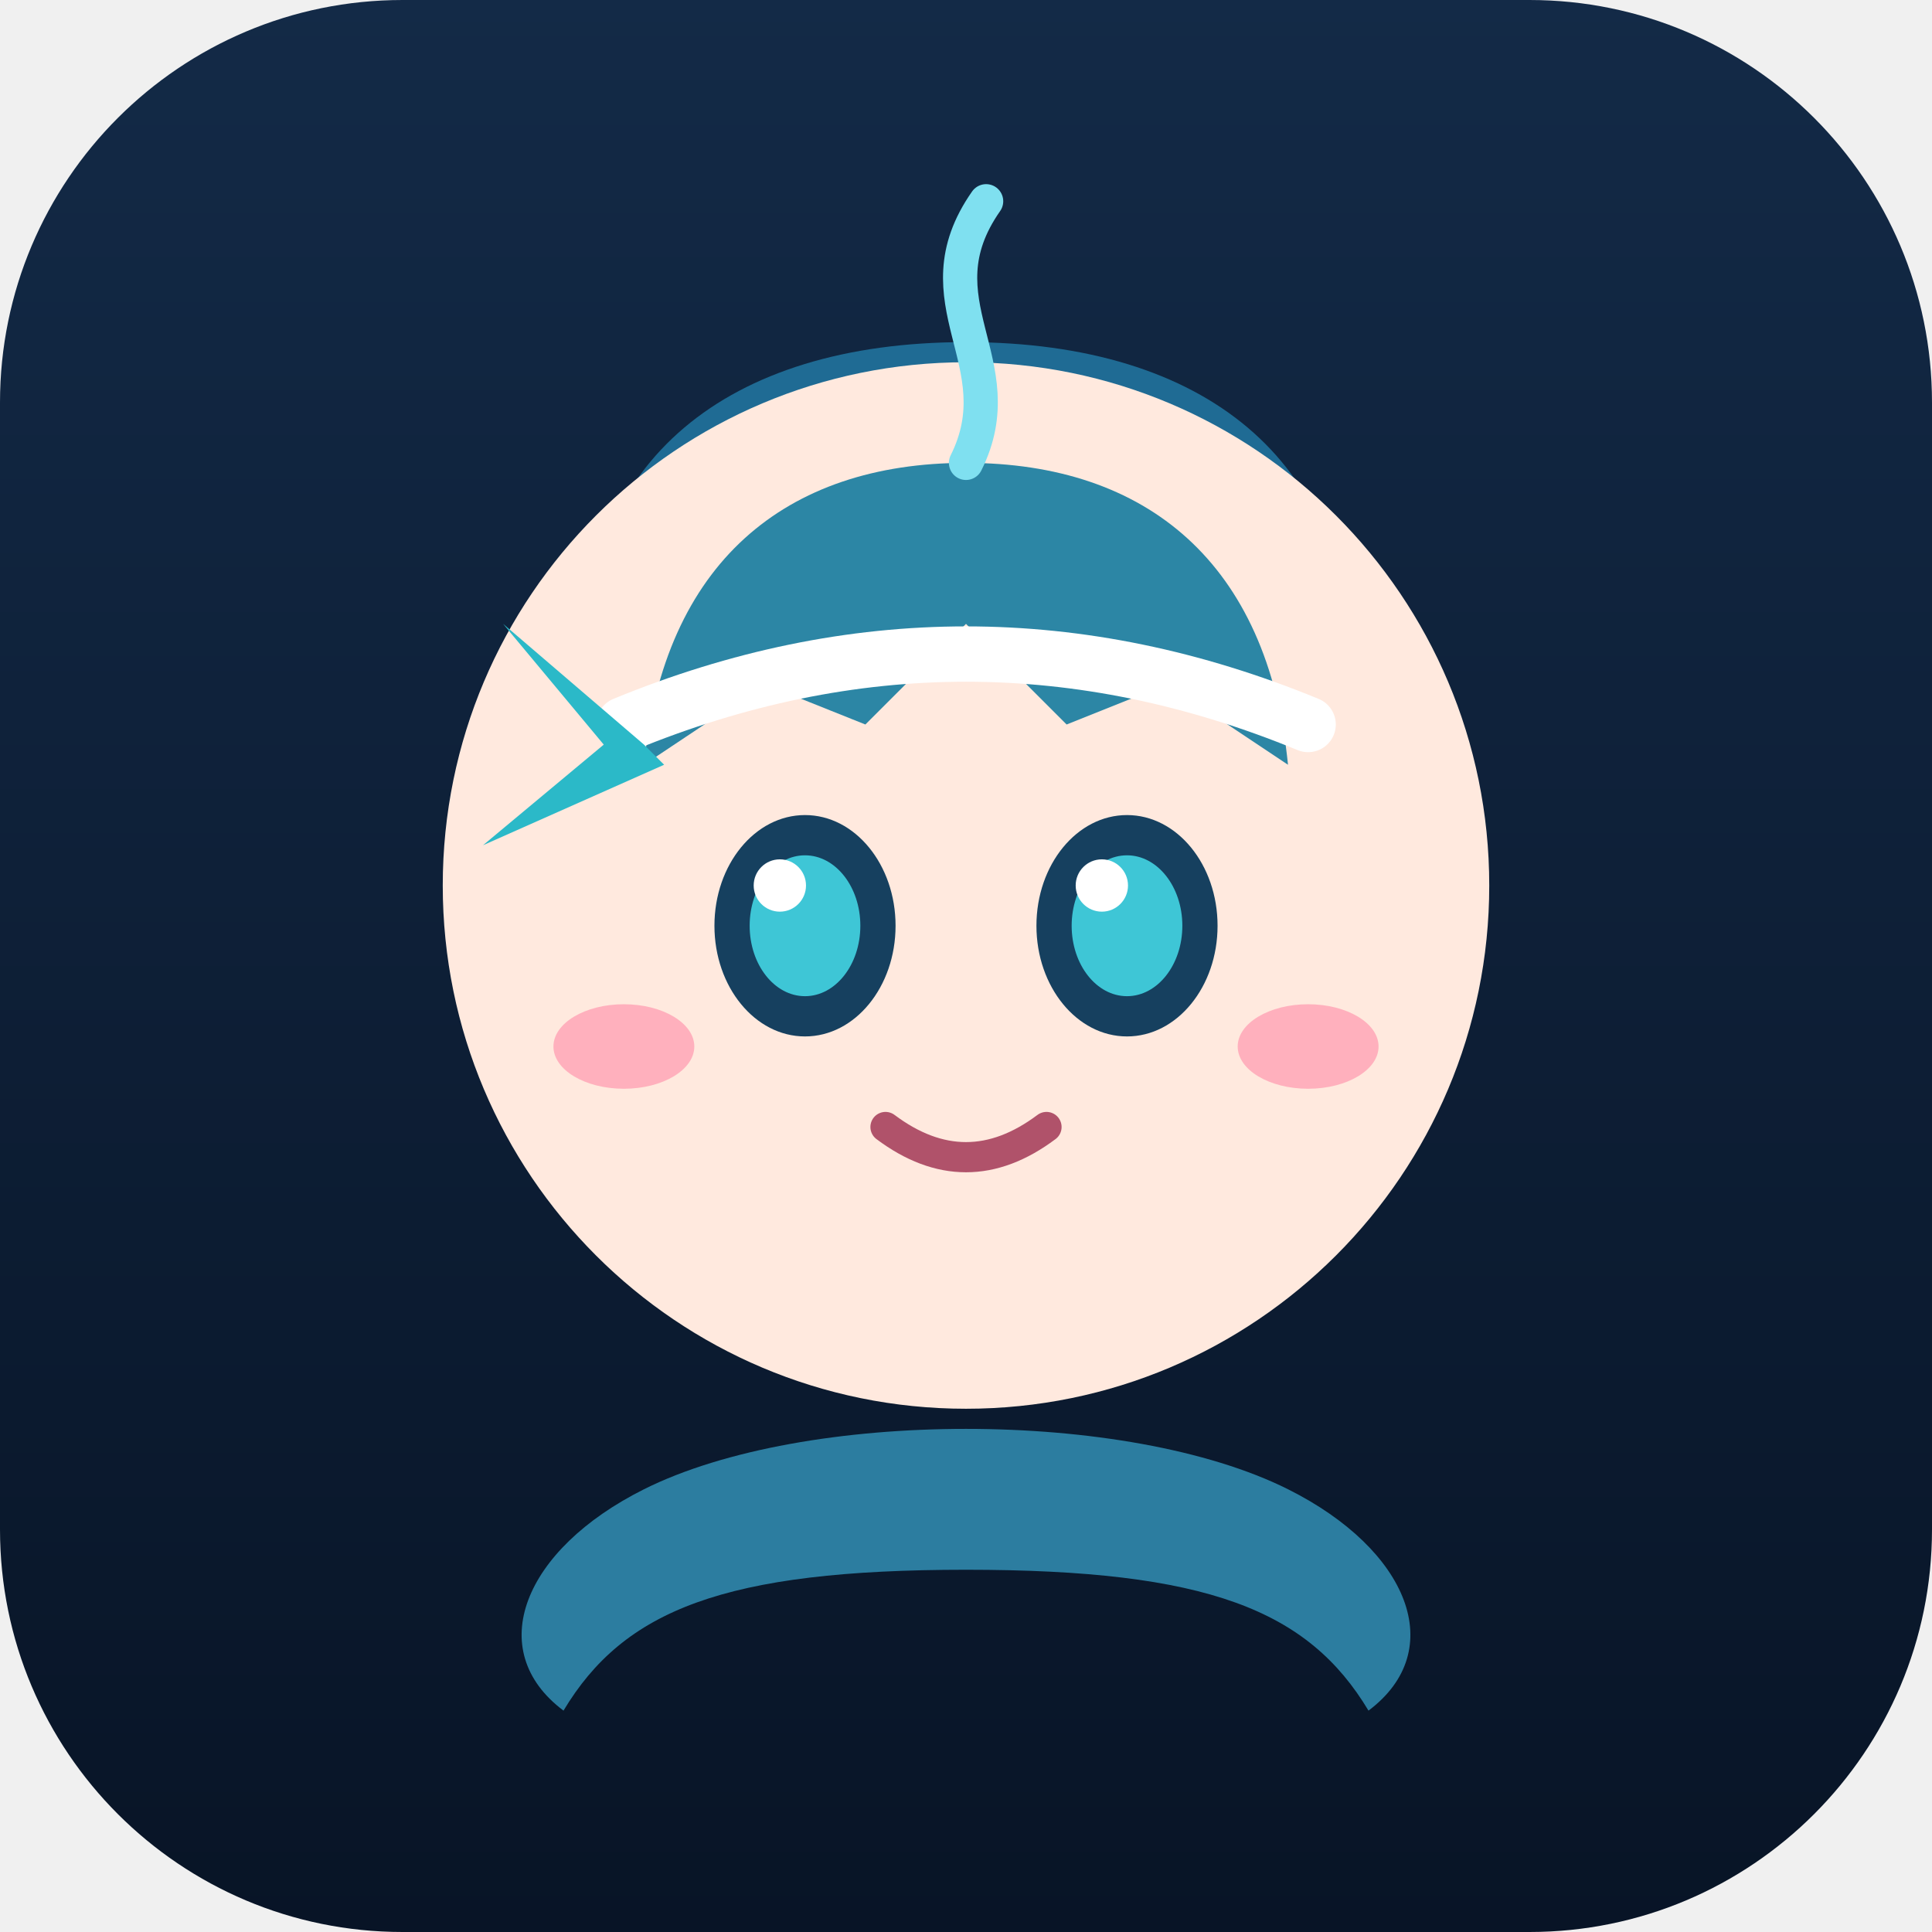
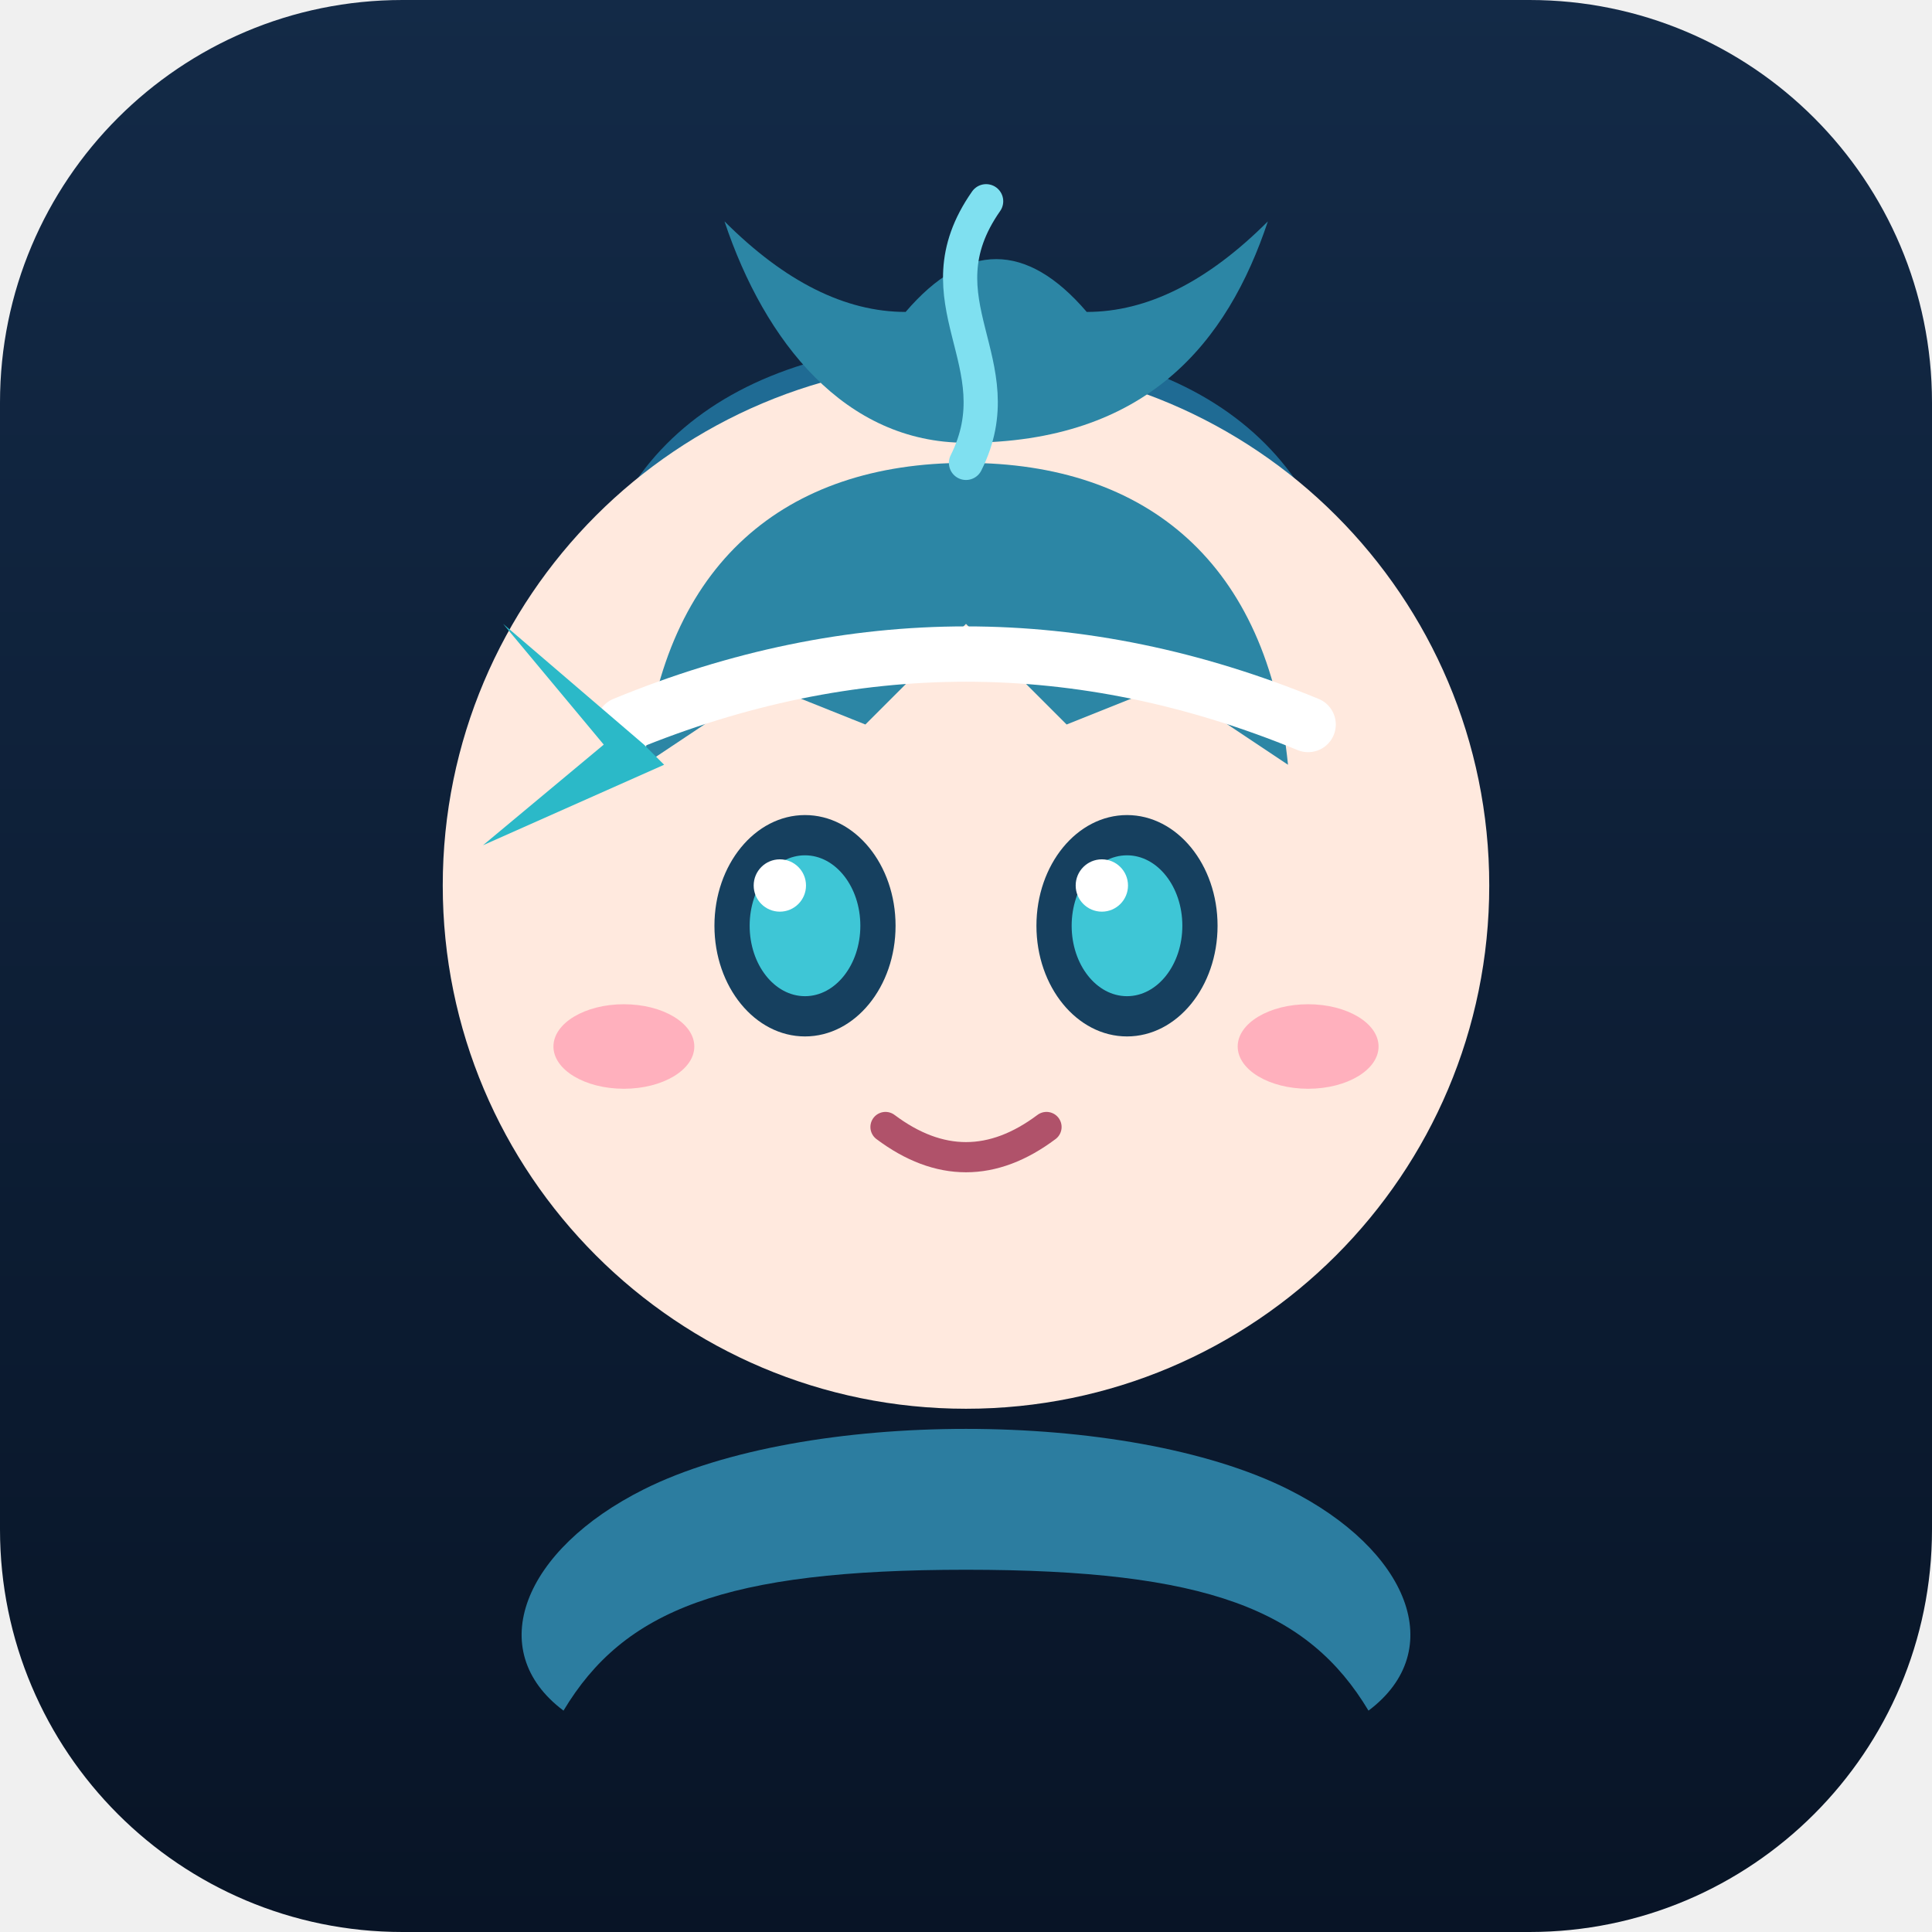
<svg xmlns="http://www.w3.org/2000/svg" viewBox="0 0 192 192" width="192" height="192">
  <defs>
    <linearGradient id="bg" x1="0" y1="0" x2="0" y2="1">
      <stop offset="0" stop-color="#132a47" />
      <stop offset="1" stop-color="#081426" />
    </linearGradient>
  </defs>
  <rect width="192" height="192" rx="40" fill="url(#bg)" />
  <path d="M96 34 C72 34 58 46 58 66 L58 118 C70 124 84 126 96 126 C108 126 122 124 134 118 L134 66 C134 46 120 34 96 34 Z" fill="#1F6B94" />
  <circle cx="96" cy="88" r="52" fill="#FFE9DE" />
  <path d="M64 76 C66 56 78 46 96 46 C114 46 126 56 128 76 L116 68 L106 72 L96 62 L86 72 L76 68 Z" fill="#2C86A5" />
+   <path d="M96 44 C84 44 76 34 72 22 C78 28 84 31 90 31 C96 24 102 24 108 31 C114 31 120 28 126 22 C122 34 114 44 96 44 Z" fill="#2C86A5" />
  <path d="M96 46 C101 36 91 30 98 20" stroke="#7FE0F0" stroke-width="3.4" fill="none" stroke-linecap="round" />
  <ellipse cx="80" cy="92" rx="9" ry="11" fill="#16405F" />
  <ellipse cx="112" cy="92" rx="9" ry="11" fill="#16405F" />
  <ellipse cx="80" cy="92" rx="5.5" ry="7" fill="#3EC6D6" />
  <ellipse cx="112" cy="92" rx="5.5" ry="7" fill="#3EC6D6" />
  <circle cx="77.5" cy="88" r="2.6" fill="#fff" />
  <circle cx="109.5" cy="88" r="2.6" fill="#fff" />
  <ellipse cx="62" cy="104" rx="7" ry="4.2" fill="#FF9EB2" opacity="0.75" />
  <ellipse cx="130" cy="104" rx="7" ry="4.2" fill="#FF9EB2" opacity="0.75" />
  <path d="M88 112 Q96 118 104 112" stroke="#B0526A" stroke-width="3" fill="none" stroke-linecap="round" />
  <path d="M62 72 Q96 58 130 72" stroke="#FFFFFF" stroke-width="5.5" fill="none" stroke-linecap="round" />
  <path d="M64 74 L50 62 L60 74 L48 84 L66 76 Z" fill="#2BB9C8" />
  <path d="M64 148 C80 140 112 140 128 148 C140 154 144 164 136 170 C130 160 120 156 96 156 C72 156 62 160 56 170 C48 164 52 154 64 148 Z" fill="#2C7DA0" />
</svg>
